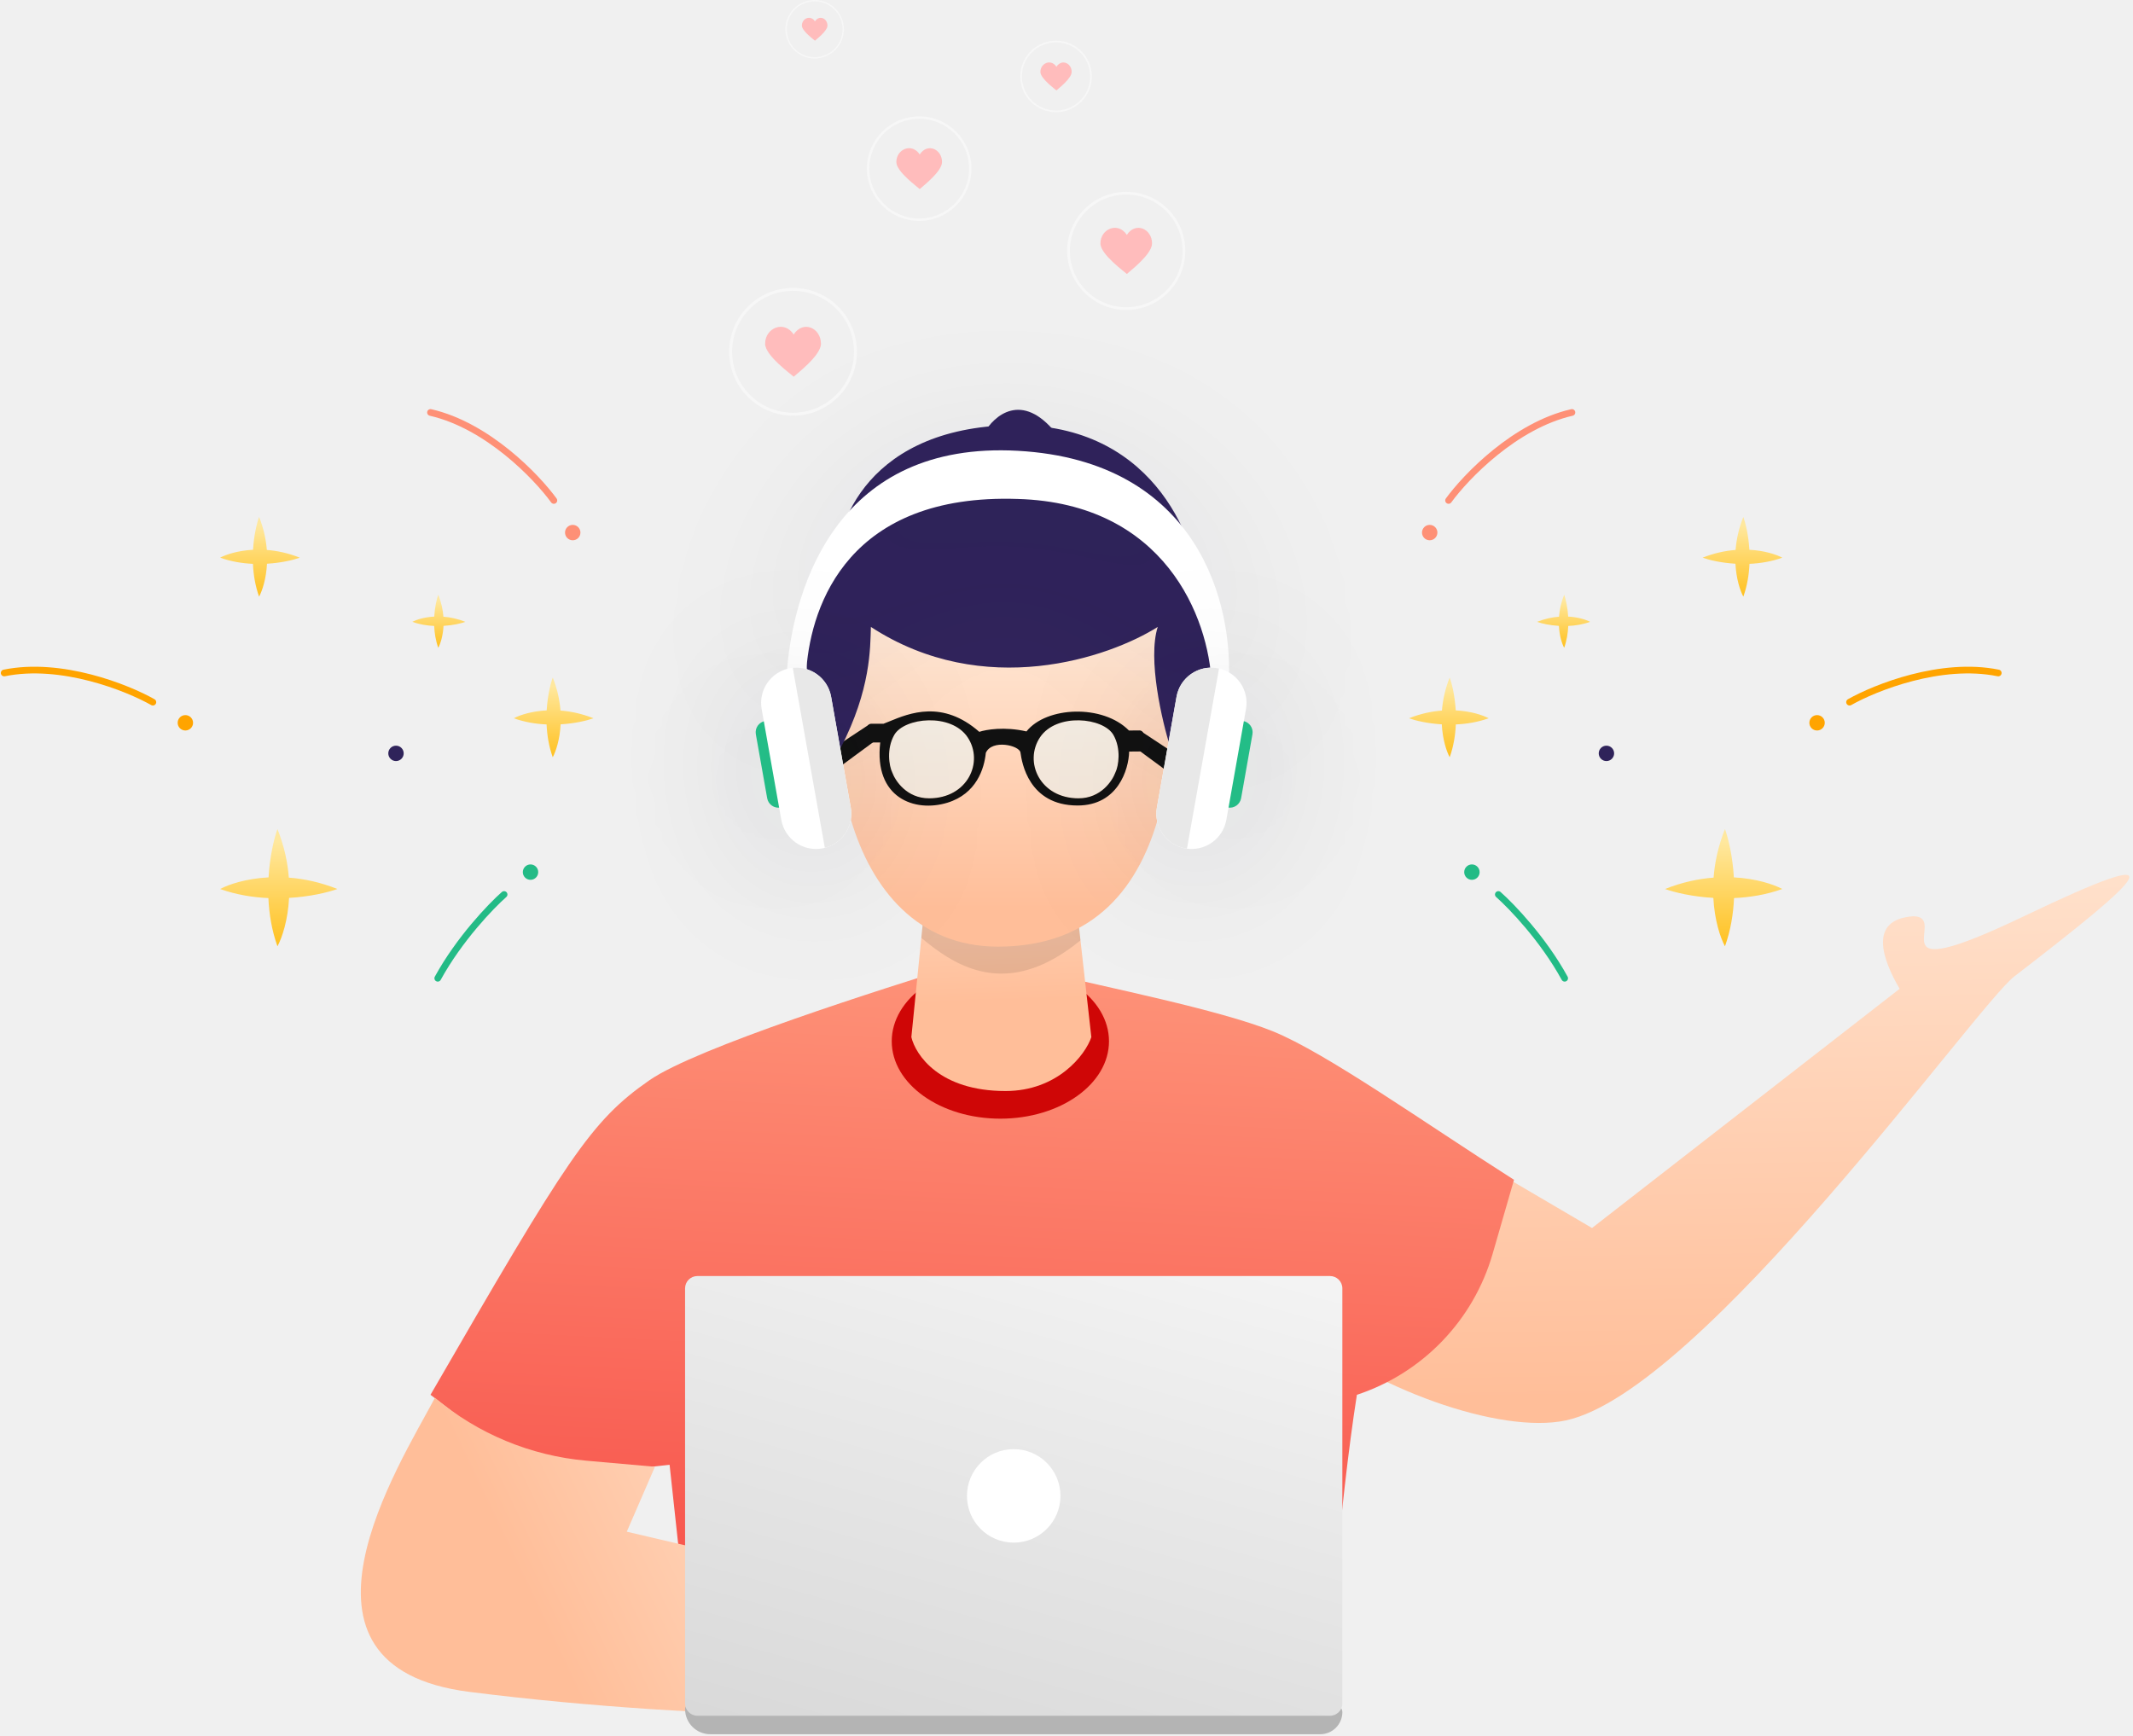
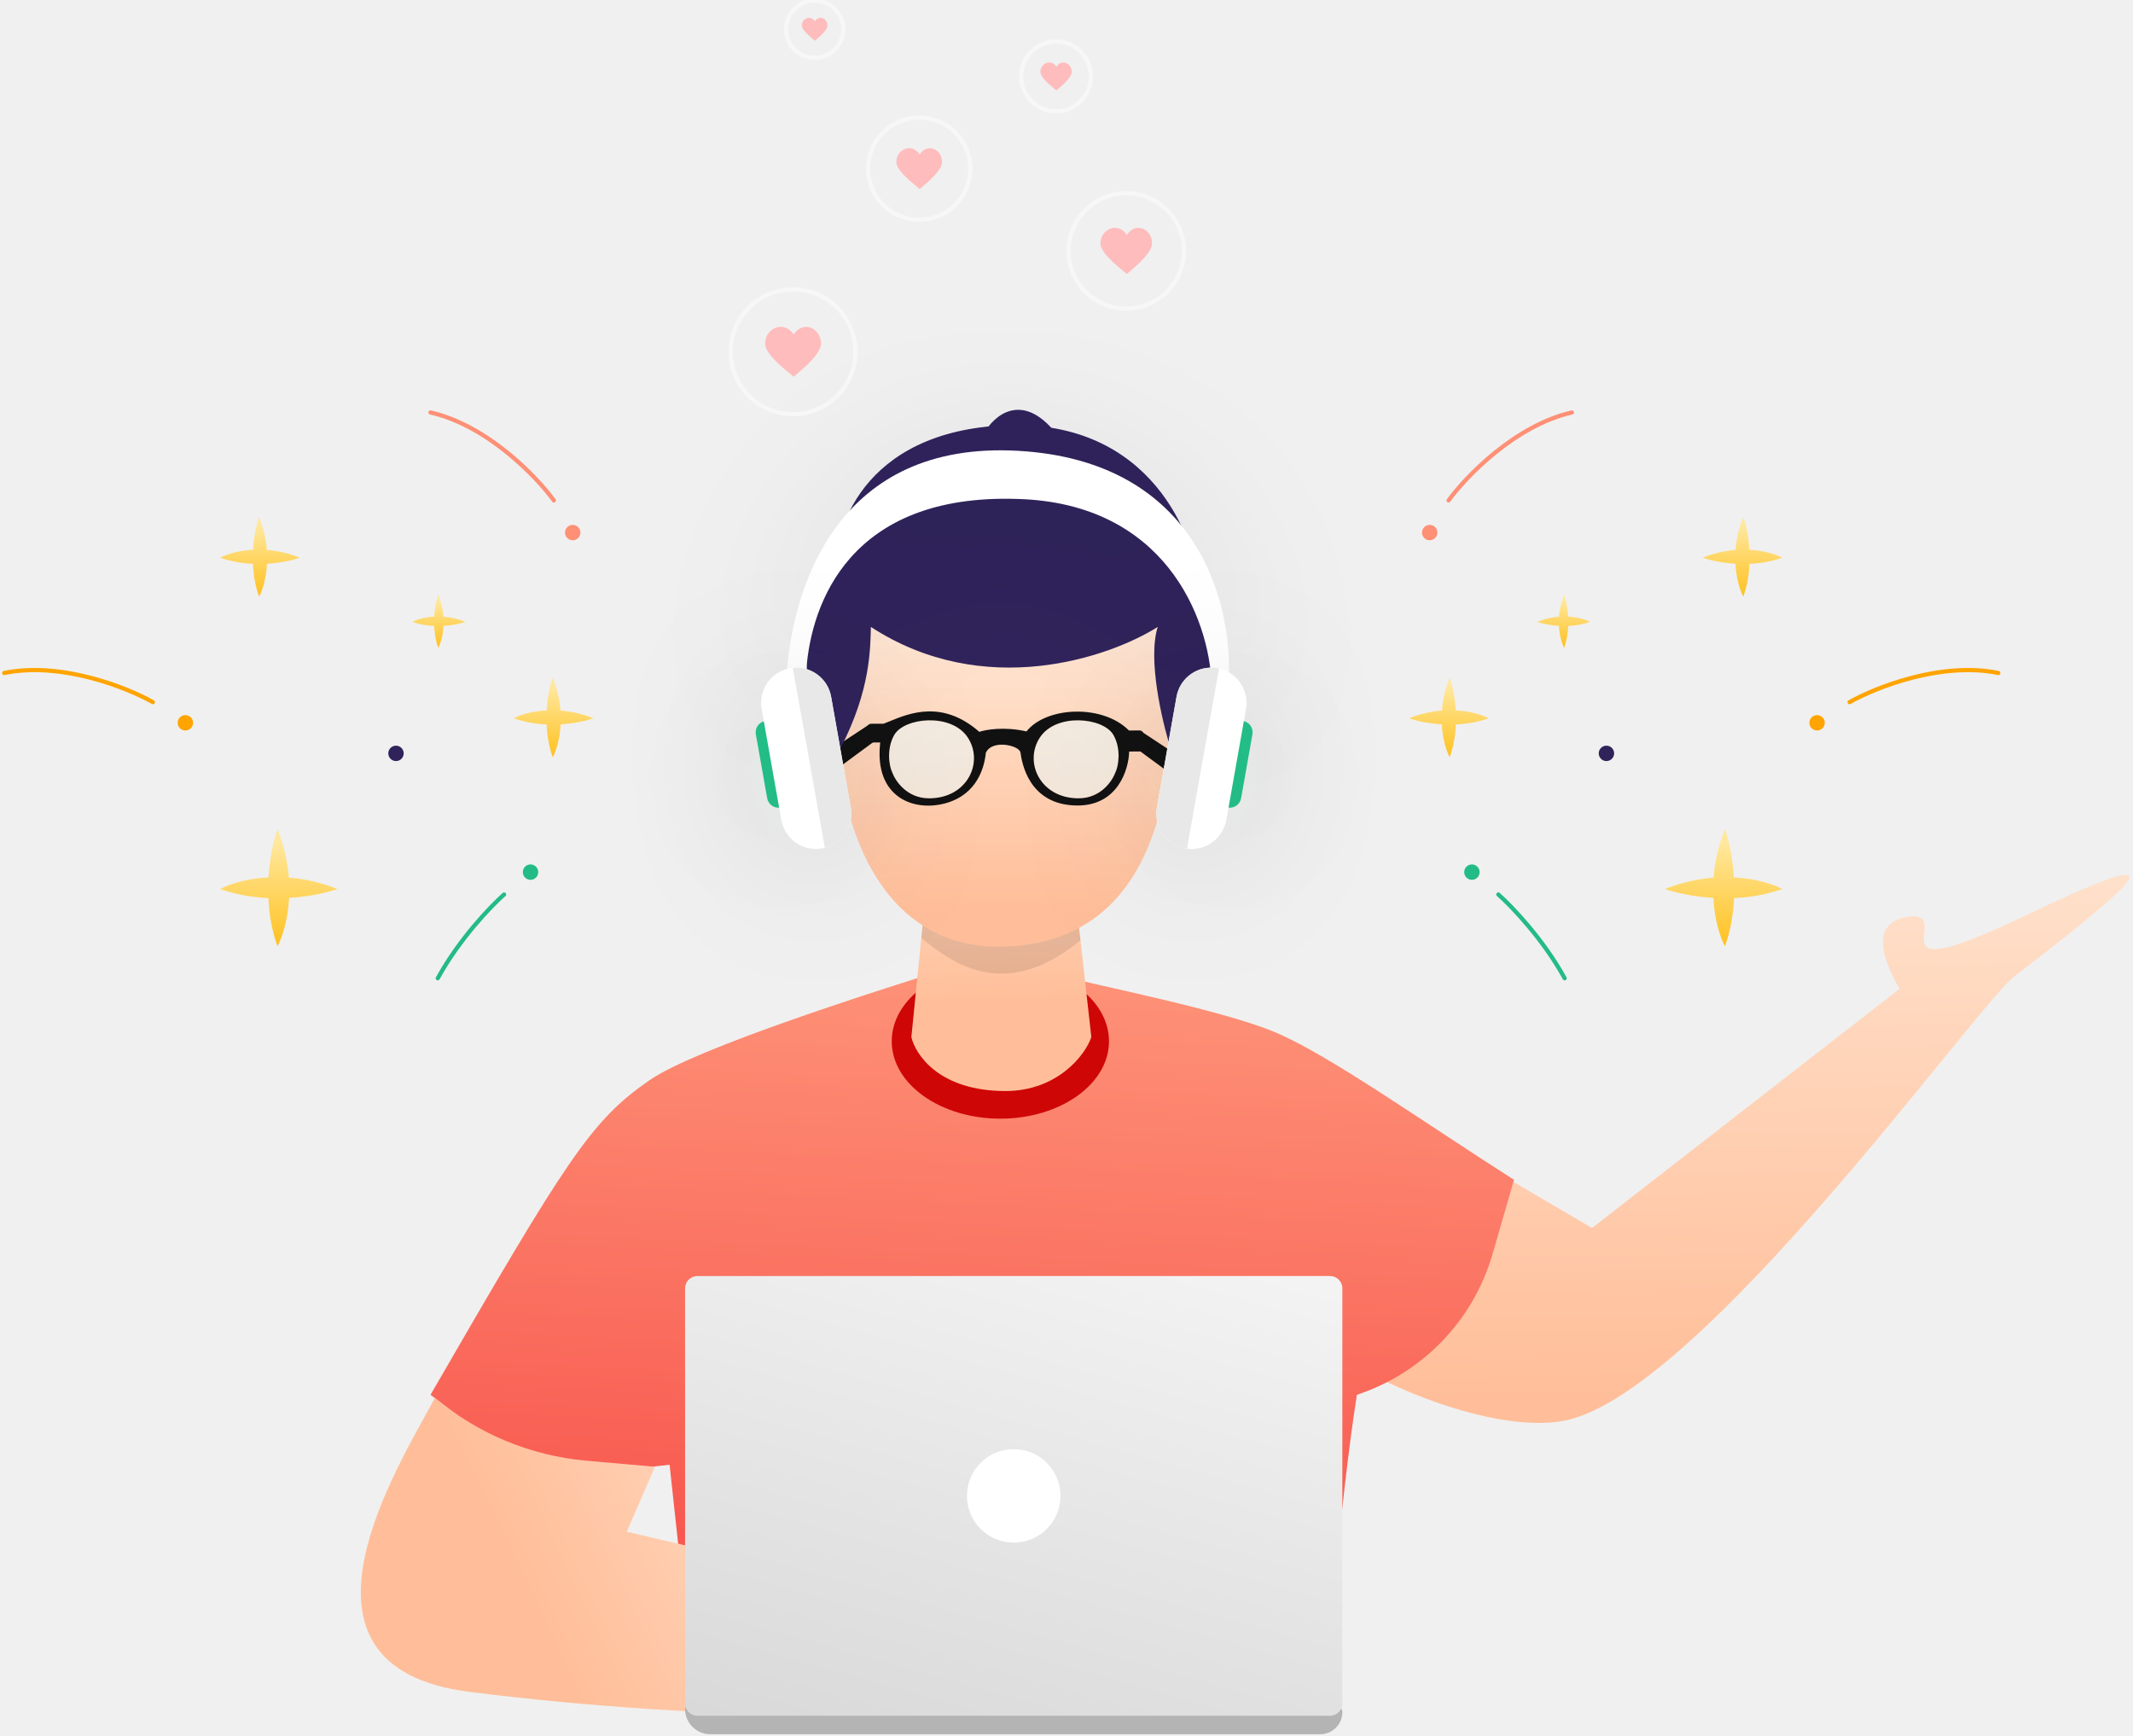
<svg xmlns="http://www.w3.org/2000/svg" width="510" height="415" viewBox="0 0 510 415" fill="none">
  <path d="M380.649 293.659L340.927 270.341L309.726 316.773C327.954 331.985 358.577 343.048 374.401 339.67C406.875 332.737 472.498 240.534 481.604 233.514C512.602 209.617 522.678 200.548 483.89 219.117C446.909 236.821 466.496 219.117 457.436 219.117C446.551 219.877 450.158 229.538 454.198 236.46L380.649 293.659Z" fill="url(#paint0_linear_93_3665)" />
  <path d="M155.267 258.334C166.474 250.552 210.756 236.534 230.204 230.497L250.779 232.742C263.743 235.956 291.549 241.435 304.34 246.621C317.131 251.806 340.343 268.343 361.998 282.133L356.885 299.841C352.293 315.744 340.15 328.356 324.432 333.547C320.387 359.269 316.899 401.086 317.475 414.05L166.989 413.933L160.1 350.285L129.111 353.605L102.934 333.547C135.711 276.853 141.259 268.062 155.267 258.334Z" fill="url(#paint1_linear_93_3665)" />
  <path d="M112.216 404.588C64.535 398.543 95.546 350.218 104 334.259C114.225 342.866 126.851 348.117 140.164 349.3L156.595 350.759L149.867 366.281L222.506 383.287L232.697 411.558C225.438 410.322 171.509 412.107 112.216 404.588Z" fill="url(#paint2_linear_93_3665)" />
  <path d="M235.275 103.623C237.622 99.38 244.352 93.439 252.499 103.623H235.275Z" fill="#30235B" />
  <ellipse cx="239.187" cy="249.006" rx="25.973" ry="18.508" fill="#CF0606" />
  <path d="M217.906 248.011L221.536 211.862H256.881L260.941 248.011C259.522 252.268 252.822 260.904 240.416 260.904C224.603 260.904 218.919 252.268 217.906 248.011Z" fill="url(#paint3_linear_93_3665)" />
  <mask id="mask0_93_3665" style="mask-type:alpha" maskUnits="userSpaceOnUse" x="217" y="211" width="44" height="50">
    <path d="M217.906 248.011L221.536 211.862H256.881L260.949 248.084C259.53 252.341 252.807 260.905 240.4 260.905C224.588 260.905 218.919 252.268 217.906 248.011Z" fill="url(#paint4_linear_93_3665)" />
  </mask>
  <g mask="url(#mask0_93_3665)">
    <path opacity="0.1" d="M269.619 213.246C237.66 252.788 219.801 220.994 210.576 216.225L216.915 189.493L254.757 184.974L269.619 213.246Z" fill="black" />
  </g>
  <path d="M238.574 226.374C200.457 226.374 193.902 171.659 205.679 146.633C232.177 114.246 265.301 133.138 278.55 146.633C281.74 167.488 285.257 226.374 238.574 226.374Z" fill="url(#paint5_linear_93_3665)" />
  <path d="M279.201 184.516L271.733 179.015L272.888 174.919L281.418 180.544L279.201 184.516Z" fill="#111111" />
  <path d="M201.396 182.921L208.864 177.419L207.709 173.324L199.179 178.948L201.396 182.921Z" fill="#111111" />
  <path d="M208.23 149.921C235.253 167.528 265.212 157.257 276.813 149.921C274.37 157.625 277.831 172.434 279.866 178.875C297.45 155.977 291.701 143.612 286.629 140.291C285.784 128.879 275.409 100.345 240.58 101.697C205.751 103.05 198.992 127.752 199.979 136.91C186.791 154.832 194.637 172.354 200.998 178.875C208.23 164.835 208.065 154.986 208.23 149.921Z" fill="#30235B" />
  <g filter="url(#filter0_d_93_3665)">
    <path d="M243.348 119.318C203.005 117.968 194.019 144.499 192.813 159.905C192.716 161.139 191.707 162.11 190.47 162.11C189.149 162.11 188.097 161.01 188.215 159.695C189.975 139.941 200.507 105.422 243.348 107.802C286.604 110.205 295.066 144.64 293.739 163.836C293.668 164.863 292.8 165.639 291.77 165.639C290.647 165.639 289.746 164.728 289.701 163.606C289.065 147.679 278.477 120.336 243.348 119.318Z" fill="white" />
  </g>
  <g filter="url(#filter1_d_93_3665)">
    <rect x="294.546" y="171.939" width="5.476" height="21.013" rx="2.738" transform="rotate(10.0542 294.546 171.939)" fill="#24C28A" />
  </g>
  <g filter="url(#filter2_d_93_3665)">
    <rect x="282.782" y="158.316" width="16.867" height="43.773" rx="8.433" transform="rotate(10.0542 282.782 158.316)" fill="white" />
  </g>
  <g filter="url(#filter3_d_93_3665)">
    <rect width="5.476" height="21.013" rx="2.738" transform="matrix(-0.984643 0.17458 0.17458 0.984643 185.636 171.939)" fill="#24C28A" />
  </g>
  <g filter="url(#filter4_d_93_3665)">
    <rect width="16.867" height="43.773" rx="8.433" transform="matrix(-0.984643 0.17458 0.17458 0.984643 197.247 158.316)" fill="white" />
  </g>
  <mask id="mask1_93_3665" style="mask-type:alpha" maskUnits="userSpaceOnUse" x="181" y="159" width="23" height="45">
    <rect width="16.867" height="43.773" rx="8.433" transform="matrix(-0.984643 0.17458 0.17458 0.984643 197.247 158.316)" fill="white" />
  </mask>
  <g mask="url(#mask1_93_3665)">
    <rect x="189.305" y="158.316" width="21.94" height="47.517" transform="rotate(-10.0977 189.305 158.316)" fill="#E8E8E8" />
  </g>
  <mask id="mask2_93_3665" style="mask-type:alpha" maskUnits="userSpaceOnUse" x="276" y="159" width="23" height="45">
    <rect x="282.782" y="158.316" width="16.867" height="43.773" rx="8.433" transform="rotate(10.0542 282.782 158.316)" fill="white" />
  </mask>
  <g mask="url(#mask2_93_3665)">
    <rect width="21.94" height="47.517" transform="matrix(-0.98451 -0.175326 -0.175326 0.98451 291.748 158.316)" fill="#E8E8E8" />
  </g>
  <path opacity="0.5" d="M222.149 190.907C216.757 190.907 214.041 186.657 213.351 184.76C212.557 183.173 211.931 179.038 213.81 175.753C216.199 171.577 227.428 170.412 231.362 176.312C235.295 182.212 231.362 190.907 222.149 190.907Z" fill="#E6FCFF" />
  <path opacity="0.5" d="M257.88 190.907C263.273 190.907 265.988 186.657 266.678 184.76C267.472 183.173 268.099 179.038 266.22 175.753C263.831 171.577 252.601 170.412 248.668 176.312C244.734 182.212 248.668 190.907 257.88 190.907Z" fill="#E6FCFF" />
  <path fill-rule="evenodd" clip-rule="evenodd" d="M234.147 175.01C225.353 167.287 217.409 170.555 212.702 172.491C212.179 172.707 211.695 172.905 211.255 173.071L208.308 173.076C207.753 173.077 207.305 173.53 207.31 174.085L207.332 176.563C207.337 177.112 207.783 177.554 208.332 177.554L210.463 177.554C208.919 190.805 218.691 194.351 226.506 191.962C233.474 189.833 235.339 183.808 235.712 180.028C237.202 176.725 243.736 178.251 243.995 179.954C244.001 179.994 244.008 180.039 244.015 180.088L244.015 180.088C244.322 182.162 245.867 192.611 257.63 192.625C267.265 192.637 269.878 184.03 269.98 179.724L272.475 179.702C273.027 179.697 273.471 179.246 273.466 178.693L273.439 175.662C273.434 175.11 272.982 174.666 272.43 174.671L269.936 174.693C263.66 168.335 250.178 168.93 245.429 174.91C240.19 173.702 235.725 174.474 234.147 175.01ZM222.149 190.907C216.757 190.907 214.041 186.657 213.351 184.76C212.558 183.173 211.931 179.038 213.81 175.753C216.199 171.577 227.428 170.412 231.362 176.312C235.295 182.212 231.362 190.907 222.149 190.907ZM266.679 184.76C265.989 186.657 263.274 190.907 257.881 190.907C248.669 190.907 244.736 182.212 248.669 176.312C252.602 170.412 263.832 171.577 266.221 175.753C268.1 179.038 267.473 183.173 266.679 184.76Z" fill="#111111" />
  <path d="M163.801 408.687C163.801 408.132 164.251 407.683 164.806 407.683H319.198C320.169 407.683 320.956 408.47 320.956 409.441C320.956 412.353 318.595 414.715 315.682 414.715H169.829C166.5 414.715 163.801 412.016 163.801 408.687Z" fill="#B4B4B4" />
  <rect x="163.801" y="305.147" width="157.155" height="105.147" rx="2.947" fill="url(#paint6_linear_93_3665)" />
  <circle cx="242.378" cy="357.721" r="11.177" fill="white" />
  <path fill-rule="evenodd" clip-rule="evenodd" d="M130.715 169.875C130.915 166.467 131.594 163.613 132.161 162.027C133.273 164.809 133.823 167.48 134.009 169.916C136.445 170.101 139.116 170.652 141.897 171.764C140.311 172.331 137.458 173.01 134.049 173.21C133.859 176.828 132.929 179.64 132.161 181.08C131.226 178.463 130.799 175.772 130.688 173.237C128.153 173.125 125.461 172.699 122.844 171.764C124.285 170.996 127.096 170.066 130.715 169.875Z" fill="url(#paint7_linear_93_3665)" />
  <path fill-rule="evenodd" clip-rule="evenodd" d="M103.828 147.449C103.96 145.18 104.413 143.28 104.79 142.225C105.53 144.076 105.896 145.854 106.02 147.475C107.641 147.599 109.419 147.965 111.271 148.706C110.215 149.083 108.316 149.535 106.047 149.668C105.92 152.077 105.301 153.948 104.79 154.907C104.167 153.165 103.884 151.373 103.81 149.686C102.122 149.612 100.33 149.328 98.588 148.706C99.547 148.195 101.419 147.575 103.828 147.449Z" fill="url(#paint8_linear_93_3665)" />
  <path fill-rule="evenodd" clip-rule="evenodd" d="M60.504 131.471C60.704 128.062 61.383 125.209 61.95 123.623C63.062 126.405 63.612 129.075 63.798 131.511C66.234 131.697 68.905 132.247 71.687 133.36C70.101 133.926 67.247 134.606 63.839 134.805C63.648 138.424 62.718 141.236 61.95 142.676C61.015 140.059 60.589 137.367 60.477 134.832C57.942 134.721 55.251 134.294 52.634 133.36C54.074 132.592 56.886 131.661 60.504 131.471Z" fill="url(#paint9_linear_93_3665)" />
  <path fill-rule="evenodd" clip-rule="evenodd" d="M64.213 209.812C64.507 204.797 65.507 200.599 66.34 198.265C67.977 202.358 68.786 206.287 69.06 209.871C72.643 210.144 76.572 210.954 80.665 212.591C78.332 213.424 74.134 214.424 69.119 214.717C68.839 220.041 67.47 224.178 66.34 226.297C64.965 222.447 64.337 218.487 64.174 214.757C60.444 214.593 56.484 213.966 52.634 212.591C54.752 211.461 58.889 210.091 64.213 209.812Z" fill="url(#paint10_linear_93_3665)" />
  <circle cx="94.682" cy="180.157" r="1.841" fill="#2F235A" />
  <circle cx="136.94" cy="127.36" r="1.841" fill="#FE9076" />
  <circle cx="44.321" cy="172.847" r="1.841" fill="#FFA400" />
  <circle cx="126.847" cy="208.557" r="1.841" fill="#23BB86" />
-   <path d="M132.428 119.675C128.265 113.957 116.538 101.744 102.934 98.635" stroke="#FE9076" stroke-width="1.603" stroke-linecap="round" />
-   <path d="M36.551 167.911C30.398 164.424 14.673 158.145 1 160.933" stroke="#FFA400" stroke-width="1.603" stroke-linecap="round" />
-   <path d="M120.527 213.906C117.374 216.688 109.788 224.59 104.669 233.937" stroke="#23BB86" stroke-width="1.603" stroke-linecap="round" />
+   <path d="M132.428 119.675C128.265 113.957 116.538 101.744 102.934 98.635" stroke="#FE9076" strokeWidth="1.603" stroke-linecap="round" />
+   <path d="M36.551 167.911C30.398 164.424 14.673 158.145 1 160.933" stroke="#FFA400" strokeWidth="1.603" stroke-linecap="round" />
+   <path d="M120.527 213.906C117.374 216.688 109.788 224.59 104.669 233.937" stroke="#23BB86" strokeWidth="1.603" stroke-linecap="round" />
  <path fill-rule="evenodd" clip-rule="evenodd" d="M348.065 169.875C347.866 166.467 347.186 163.613 346.62 162.027C345.507 164.809 344.957 167.48 344.771 169.916C342.335 170.101 339.664 170.652 336.883 171.764C338.469 172.331 341.322 173.01 344.731 173.21C344.921 176.828 345.851 179.64 346.62 181.08C347.554 178.463 347.981 175.772 348.092 173.237C350.627 173.125 353.319 172.699 355.936 171.764C354.496 170.996 351.684 170.066 348.065 169.875Z" fill="url(#paint11_linear_93_3665)" />
  <path fill-rule="evenodd" clip-rule="evenodd" d="M374.953 147.449C374.82 145.18 374.368 143.28 373.991 142.225C373.25 144.076 372.884 145.854 372.76 147.475C371.139 147.599 369.361 147.965 367.509 148.706C368.565 149.083 370.464 149.535 372.733 149.668C372.86 152.077 373.479 153.948 373.991 154.907C374.613 153.165 374.896 151.373 374.971 149.686C376.658 149.612 378.45 149.328 380.192 148.706C379.233 148.195 377.361 147.575 374.953 147.449Z" fill="url(#paint12_linear_93_3665)" />
  <path fill-rule="evenodd" clip-rule="evenodd" d="M418.276 131.471C418.076 128.062 417.397 125.209 416.83 123.623C415.718 126.405 415.168 129.075 414.982 131.511C412.546 131.697 409.875 132.247 407.093 133.36C408.679 133.926 411.533 134.606 414.942 134.805C415.132 138.424 416.062 141.236 416.83 142.676C417.765 140.059 418.191 137.367 418.303 134.832C420.838 134.721 423.53 134.294 426.146 133.36C424.706 132.592 421.895 131.661 418.276 131.471Z" fill="url(#paint13_linear_93_3665)" />
  <path fill-rule="evenodd" clip-rule="evenodd" d="M414.567 209.812C414.273 204.797 413.274 200.599 412.44 198.265C410.803 202.358 409.994 206.287 409.72 209.871C406.137 210.144 402.208 210.954 398.115 212.591C400.448 213.424 404.646 214.424 409.661 214.717C409.941 220.041 411.31 224.178 412.44 226.297C413.815 222.447 414.443 218.487 414.606 214.757C418.336 214.593 422.296 213.966 426.146 212.591C424.028 211.461 419.891 210.091 414.567 209.812Z" fill="url(#paint14_linear_93_3665)" />
  <circle cx="1.841" cy="1.841" r="1.841" transform="matrix(-1 0 0 1 385.939 178.316)" fill="#2F235A" />
  <circle cx="1.841" cy="1.841" r="1.841" transform="matrix(-1 0 0 1 343.681 125.518)" fill="#FE9076" />
  <circle cx="1.841" cy="1.841" r="1.841" transform="matrix(-1 0 0 1 436.301 171.005)" fill="#FFA400" />
  <circle cx="1.841" cy="1.841" r="1.841" transform="matrix(-1 0 0 1 353.775 206.716)" fill="#23BB86" />
-   <path d="M346.352 119.675C350.515 113.957 362.242 101.744 375.846 98.635" stroke="#FE9076" stroke-width="1.603" stroke-linecap="round" />
-   <path d="M442.229 167.911C448.382 164.424 464.107 158.145 477.78 160.933" stroke="#FFA400" stroke-width="1.603" stroke-linecap="round" />
-   <path d="M358.253 213.906C361.406 216.688 368.992 224.59 374.111 233.937" stroke="#23BB86" stroke-width="1.603" stroke-linecap="round" />
+   <path d="M346.352 119.675C350.515 113.957 362.242 101.744 375.846 98.635" stroke="#FE9076" strokeWidth="1.603" stroke-linecap="round" />
+   <path d="M442.229 167.911C448.382 164.424 464.107 158.145 477.78 160.933" stroke="#FFA400" strokeWidth="1.603" stroke-linecap="round" />
+   <path d="M358.253 213.906C361.406 216.688 368.992 224.59 374.111 233.937" stroke="#23BB86" strokeWidth="1.603" stroke-linecap="round" />
  <path d="M269.426 56.174C267.338 52.948 263.112 54.705 263.112 58.219C263.112 60.857 268.906 64.984 269.426 65.521C269.95 64.984 275.456 60.857 275.456 58.219C275.456 54.732 271.518 52.948 269.426 56.174Z" fill="#FFBCBC" />
-   <circle cx="269.284" cy="59.999" r="13.8" stroke="#F7F7F7" stroke-width="0.65" />
+   <circle cx="269.284" cy="59.999" r="13.8" stroke="#F7F7F7" strokeWidth="0.65" />
  <path d="M219.903 36.941C218.055 34.086 214.315 35.641 214.315 38.751C214.315 41.086 219.443 44.738 219.903 45.213C220.367 44.738 225.24 41.086 225.24 38.751C225.24 35.665 221.755 34.086 219.903 36.941Z" fill="#FFBCBC" />
-   <circle cx="219.777" cy="40.326" r="12.213" stroke="#F7F7F7" stroke-width="0.575" />
+   <circle cx="219.777" cy="40.326" r="12.213" stroke="#F7F7F7" strokeWidth="0.575" />
  <path d="M252.586 15.965C251.322 14.013 248.763 15.077 248.763 17.203C248.763 18.8 252.271 21.299 252.586 21.623C252.903 21.299 256.235 18.8 256.235 17.203C256.235 15.093 253.852 14.013 252.586 15.965Z" fill="#FFBCBC" />
-   <circle cx="252.499" cy="18.281" r="8.353" stroke="#F7F7F7" stroke-width="0.393" />
+   <circle cx="252.499" cy="18.281" r="8.353" stroke="#F7F7F7" strokeWidth="0.393" />
  <path d="M194.856 5.101C193.822 3.504 191.729 4.374 191.729 6.114C191.729 7.421 194.598 9.465 194.856 9.731C195.115 9.465 197.842 7.421 197.842 6.114C197.842 4.387 195.892 3.504 194.856 5.101Z" fill="#FFBCBC" />
-   <circle cx="194.785" cy="6.996" r="6.835" stroke="#F7F7F7" stroke-width="0.322" />
+   <circle cx="194.785" cy="6.996" r="6.835" stroke="#F7F7F7" strokeWidth="0.322" />
  <path d="M189.769 79.987C187.511 76.499 182.941 78.4 182.941 82.199C182.941 85.052 189.206 89.515 189.769 90.095C190.336 89.515 196.29 85.052 196.29 82.199C196.29 78.428 192.031 76.499 189.769 79.987Z" fill="#FFBCBC" />
-   <circle cx="189.615" cy="84.124" r="14.923" stroke="#F7F7F7" stroke-width="0.703" />
+   <circle cx="189.615" cy="84.124" r="14.923" stroke="#F7F7F7" strokeWidth="0.703" />
  <defs>
    <filter id="filter0_d_93_3665" x="154.206" y="77.685" width="173.661" height="125.955" filterUnits="userSpaceOnUse" color-interpolation-filters="sRGB">
      <feFlood flood-opacity="0" result="BackgroundImageFix" />
      <feColorMatrix in="SourceAlpha" type="matrix" values="0 0 0 0 0 0 0 0 0 0 0 0 0 0 0 0 0 0 127 0" result="hardAlpha" />
      <feOffset dy="4" />
      <feGaussianBlur stdDeviation="17" />
      <feColorMatrix type="matrix" values="0 0 0 0 0.039 0 0 0 0 0.065 0 0 0 0 0.104 0 0 0 0.13 0" />
      <feBlend mode="normal" in2="BackgroundImageFix" result="effect1_dropShadow_93_3665" />
      <feBlend mode="normal" in="SourceGraphic" in2="effect1_dropShadow_93_3665" result="shape" />
    </filter>
    <filter id="filter1_d_93_3665" x="257.313" y="142.375" width="76.189" height="88.775" filterUnits="userSpaceOnUse" color-interpolation-filters="sRGB">
      <feFlood flood-opacity="0" result="BackgroundImageFix" />
      <feColorMatrix in="SourceAlpha" type="matrix" values="0 0 0 0 0 0 0 0 0 0 0 0 0 0 0 0 0 0 127 0" result="hardAlpha" />
      <feOffset dy="4" />
      <feGaussianBlur stdDeviation="17" />
      <feColorMatrix type="matrix" values="0 0 0 0 0.039 0 0 0 0 0.065 0 0 0 0 0.104 0 0 0 0.13 0" />
      <feBlend mode="normal" in2="BackgroundImageFix" result="effect1_dropShadow_93_3665" />
      <feBlend mode="normal" in="SourceGraphic" in2="effect1_dropShadow_93_3665" result="shape" />
    </filter>
    <filter id="filter2_d_93_3665" x="242.482" y="129.658" width="89.567" height="111.363" filterUnits="userSpaceOnUse" color-interpolation-filters="sRGB">
      <feFlood flood-opacity="0" result="BackgroundImageFix" />
      <feColorMatrix in="SourceAlpha" type="matrix" values="0 0 0 0 0 0 0 0 0 0 0 0 0 0 0 0 0 0 127 0" result="hardAlpha" />
      <feOffset dy="4" />
      <feGaussianBlur stdDeviation="17" />
      <feColorMatrix type="matrix" values="0 0 0 0 0.039 0 0 0 0 0.065 0 0 0 0 0.104 0 0 0 0.13 0" />
      <feBlend mode="normal" in2="BackgroundImageFix" result="effect1_dropShadow_93_3665" />
      <feBlend mode="normal" in="SourceGraphic" in2="effect1_dropShadow_93_3665" result="shape" />
    </filter>
    <filter id="filter3_d_93_3665" x="146.68" y="142.375" width="76.189" height="88.775" filterUnits="userSpaceOnUse" color-interpolation-filters="sRGB">
      <feFlood flood-opacity="0" result="BackgroundImageFix" />
      <feColorMatrix in="SourceAlpha" type="matrix" values="0 0 0 0 0 0 0 0 0 0 0 0 0 0 0 0 0 0 127 0" result="hardAlpha" />
      <feOffset dy="4" />
      <feGaussianBlur stdDeviation="17" />
      <feColorMatrix type="matrix" values="0 0 0 0 0.039 0 0 0 0 0.065 0 0 0 0 0.104 0 0 0 0.13 0" />
      <feBlend mode="normal" in2="BackgroundImageFix" result="effect1_dropShadow_93_3665" />
      <feBlend mode="normal" in="SourceGraphic" in2="effect1_dropShadow_93_3665" result="shape" />
    </filter>
    <filter id="filter4_d_93_3665" x="147.981" y="129.658" width="89.567" height="111.363" filterUnits="userSpaceOnUse" color-interpolation-filters="sRGB">
      <feFlood flood-opacity="0" result="BackgroundImageFix" />
      <feColorMatrix in="SourceAlpha" type="matrix" values="0 0 0 0 0 0 0 0 0 0 0 0 0 0 0 0 0 0 127 0" result="hardAlpha" />
      <feOffset dy="4" />
      <feGaussianBlur stdDeviation="17" />
      <feColorMatrix type="matrix" values="0 0 0 0 0.039 0 0 0 0 0.065 0 0 0 0 0.104 0 0 0 0.13 0" />
      <feBlend mode="normal" in2="BackgroundImageFix" result="effect1_dropShadow_93_3665" />
      <feBlend mode="normal" in="SourceGraphic" in2="effect1_dropShadow_93_3665" result="shape" />
    </filter>
    <linearGradient id="paint0_linear_93_3665" x1="390.781" y1="158.321" x2="393.428" y2="334.189" gradientUnits="userSpaceOnUse">
      <stop stop-color="#FFEFE0" />
      <stop offset="1" stop-color="#FFBE99" />
    </linearGradient>
    <linearGradient id="paint1_linear_93_3665" x1="242.275" y1="200.208" x2="229.875" y2="448.546" gradientUnits="userSpaceOnUse">
      <stop stop-color="#FF9F81" />
      <stop offset="1" stop-color="#F53838" />
    </linearGradient>
    <linearGradient id="paint2_linear_93_3665" x1="227.21" y1="287.483" x2="108.538" y2="344.358" gradientUnits="userSpaceOnUse">
      <stop offset="0.068" stop-color="#FFEFE0" />
      <stop offset="1" stop-color="#FFBE99" />
    </linearGradient>
    <linearGradient id="paint3_linear_93_3665" x1="238.204" y1="172.975" x2="240.284" y2="239.361" gradientUnits="userSpaceOnUse">
      <stop stop-color="#FFEFE0" />
      <stop offset="1" stop-color="#FFBE99" />
    </linearGradient>
    <linearGradient id="paint4_linear_93_3665" x1="238.204" y1="172.975" x2="235.29" y2="248.606" gradientUnits="userSpaceOnUse">
      <stop stop-color="#FFEFE0" />
      <stop offset="1" stop-color="#FFBE99" />
    </linearGradient>
    <linearGradient id="paint5_linear_93_3665" x1="241.661" y1="137.583" x2="241.661" y2="217.302" gradientUnits="userSpaceOnUse">
      <stop stop-color="#FFEFE0" />
      <stop offset="1" stop-color="#FFBE99" />
    </linearGradient>
    <linearGradient id="paint6_linear_93_3665" x1="274.829" y1="226.235" x2="216.724" y2="434.729" gradientUnits="userSpaceOnUse">
      <stop offset="0.017" stop-color="white" />
      <stop offset="1" stop-color="#D7D7D7" />
    </linearGradient>
    <linearGradient id="paint7_linear_93_3665" x1="132.371" y1="164.055" x2="132.371" y2="181.945" gradientUnits="userSpaceOnUse">
      <stop stop-color="#FFE89E" />
      <stop offset="1" stop-color="#FFBF1A" />
    </linearGradient>
    <linearGradient id="paint8_linear_93_3665" x1="104.93" y1="143.575" x2="104.93" y2="155.482" gradientUnits="userSpaceOnUse">
      <stop stop-color="#FFE89E" />
      <stop offset="1" stop-color="#FFBF1A" />
    </linearGradient>
    <linearGradient id="paint9_linear_93_3665" x1="62.16" y1="125.651" x2="62.16" y2="143.54" gradientUnits="userSpaceOnUse">
      <stop stop-color="#FFE89E" />
      <stop offset="1" stop-color="#FFBF1A" />
    </linearGradient>
    <linearGradient id="paint10_linear_93_3665" x1="66.649" y1="201.249" x2="66.649" y2="227.569" gradientUnits="userSpaceOnUse">
      <stop stop-color="#FFE89E" />
      <stop offset="1" stop-color="#FFBF1A" />
    </linearGradient>
    <linearGradient id="paint11_linear_93_3665" x1="346.409" y1="164.055" x2="346.409" y2="181.945" gradientUnits="userSpaceOnUse">
      <stop stop-color="#FFE89E" />
      <stop offset="1" stop-color="#FFBF1A" />
    </linearGradient>
    <linearGradient id="paint12_linear_93_3665" x1="373.85" y1="143.575" x2="373.85" y2="155.482" gradientUnits="userSpaceOnUse">
      <stop stop-color="#FFE89E" />
      <stop offset="1" stop-color="#FFBF1A" />
    </linearGradient>
    <linearGradient id="paint13_linear_93_3665" x1="416.62" y1="125.651" x2="416.62" y2="143.54" gradientUnits="userSpaceOnUse">
      <stop stop-color="#FFE89E" />
      <stop offset="1" stop-color="#FFBF1A" />
    </linearGradient>
    <linearGradient id="paint14_linear_93_3665" x1="412.131" y1="201.249" x2="412.131" y2="227.569" gradientUnits="userSpaceOnUse">
      <stop stop-color="#FFE89E" />
      <stop offset="1" stop-color="#FFBF1A" />
    </linearGradient>
  </defs>
</svg>
